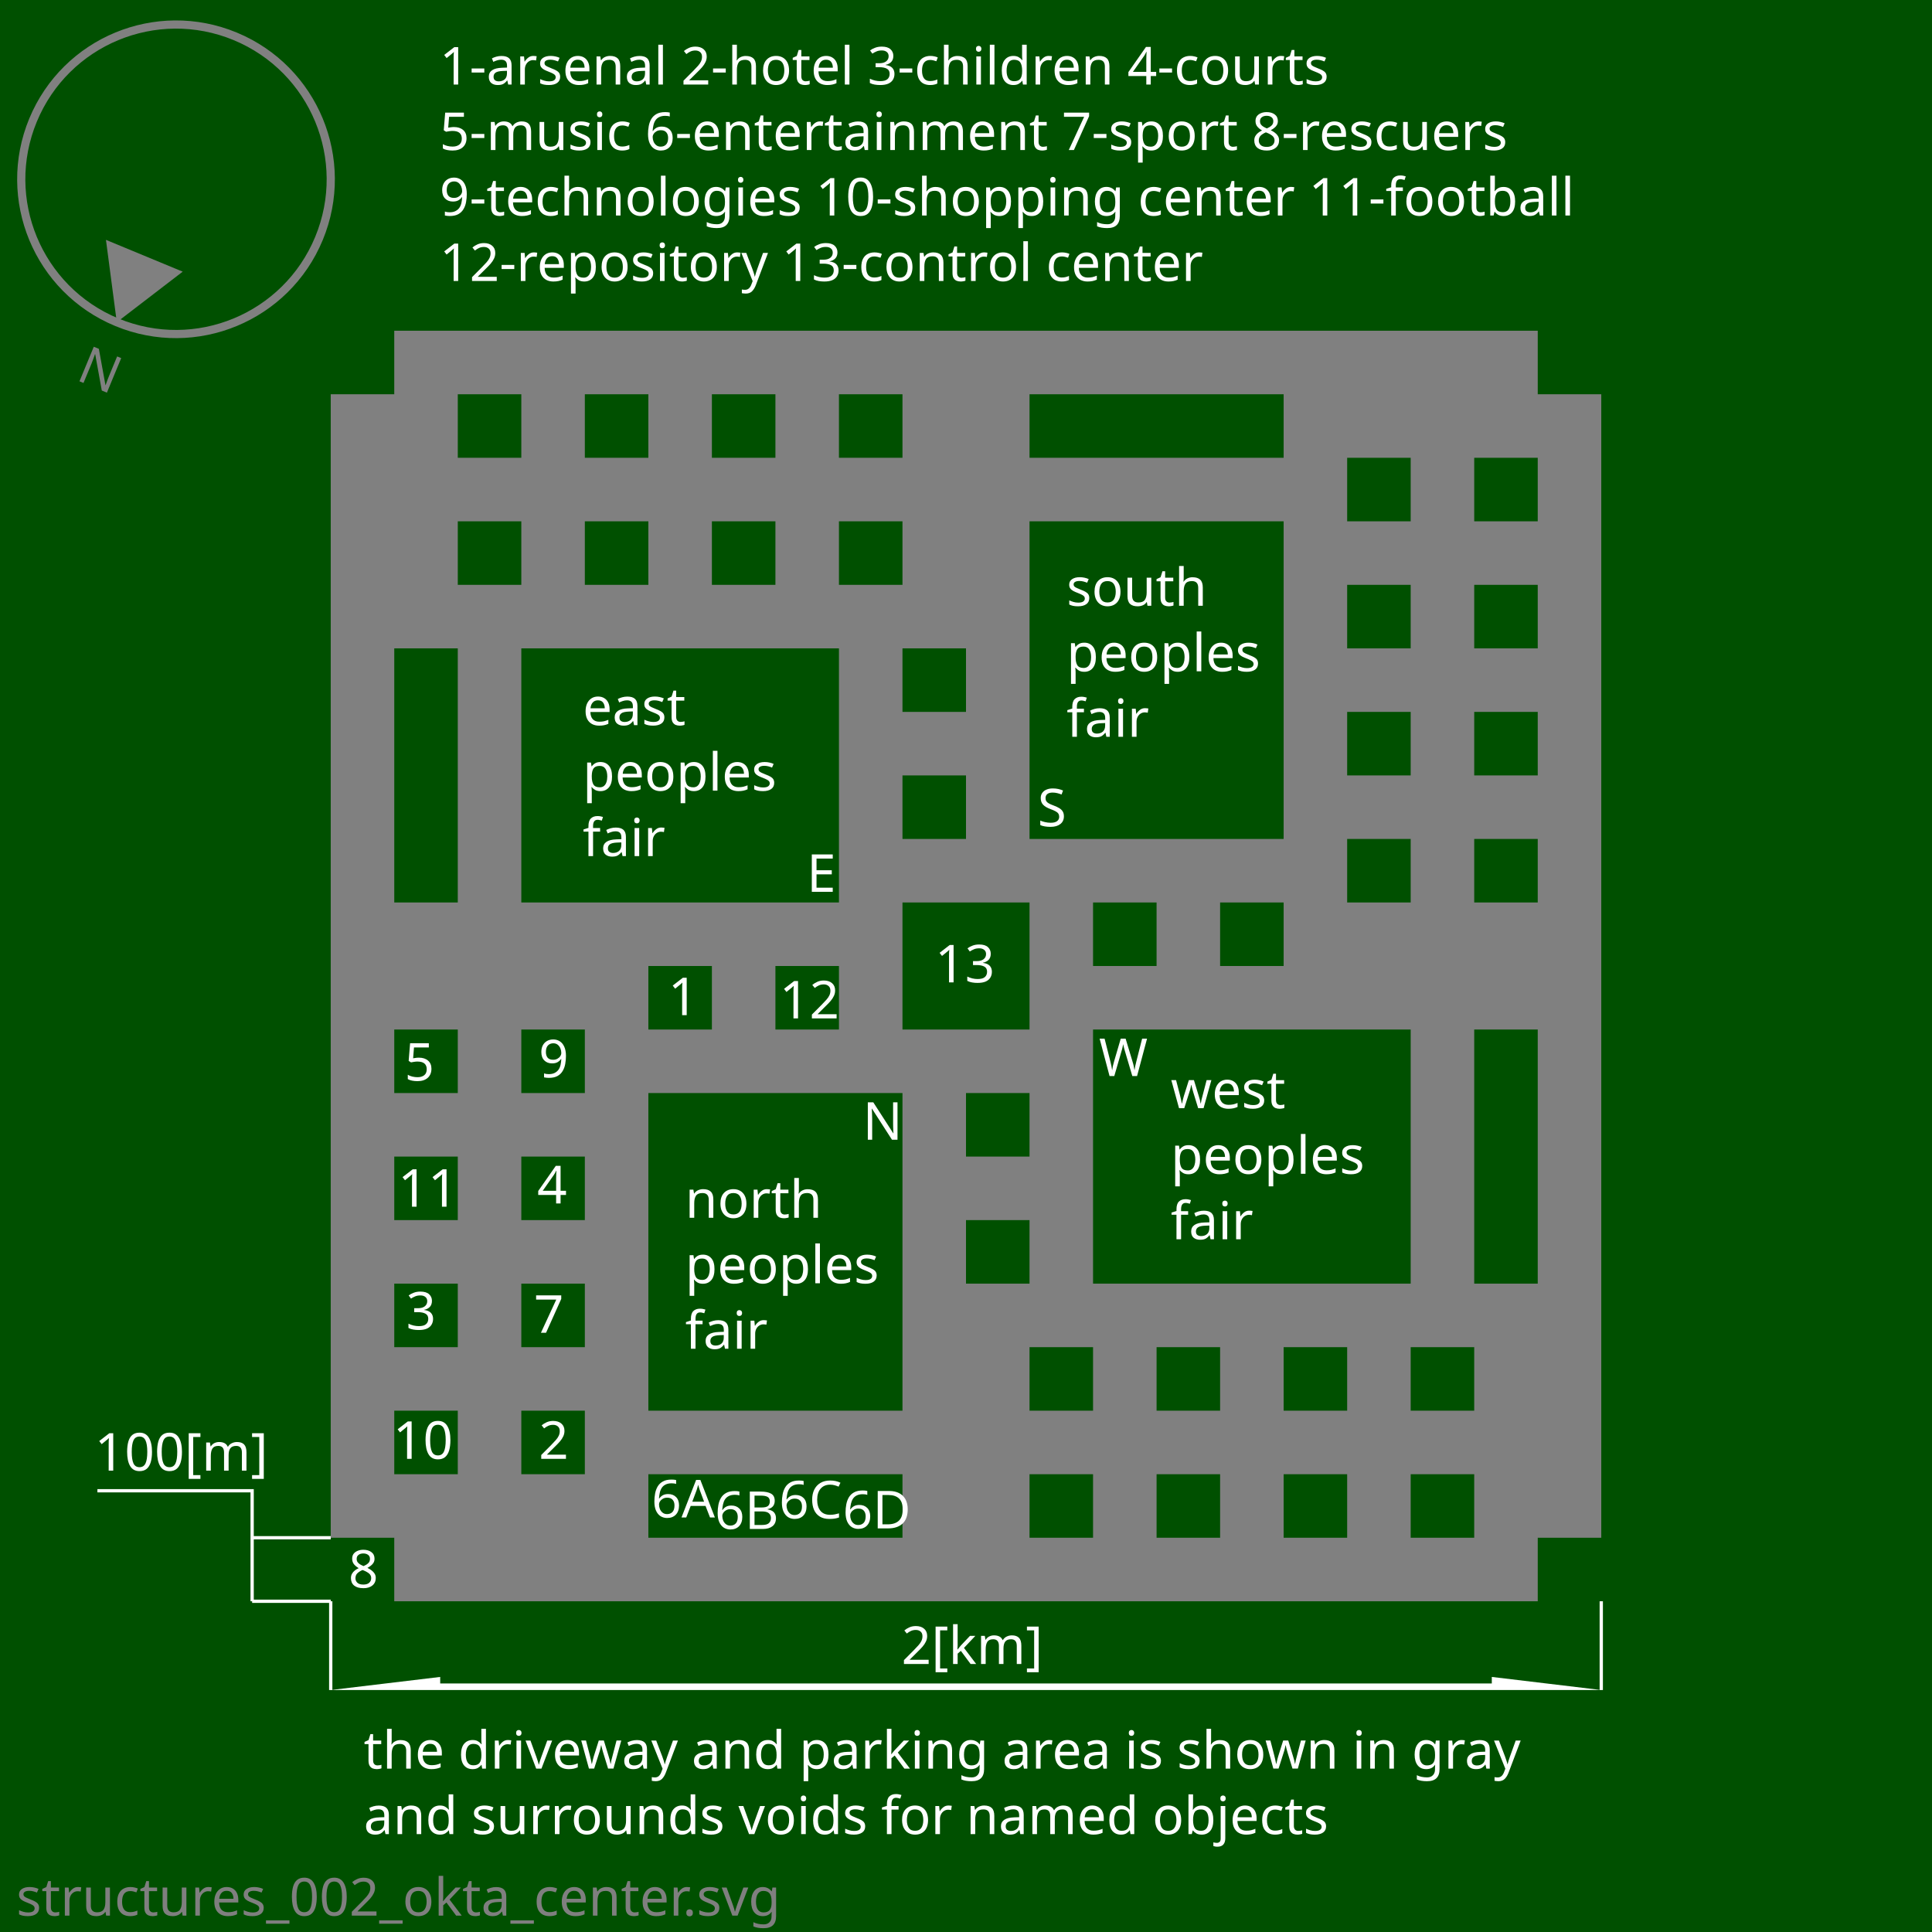
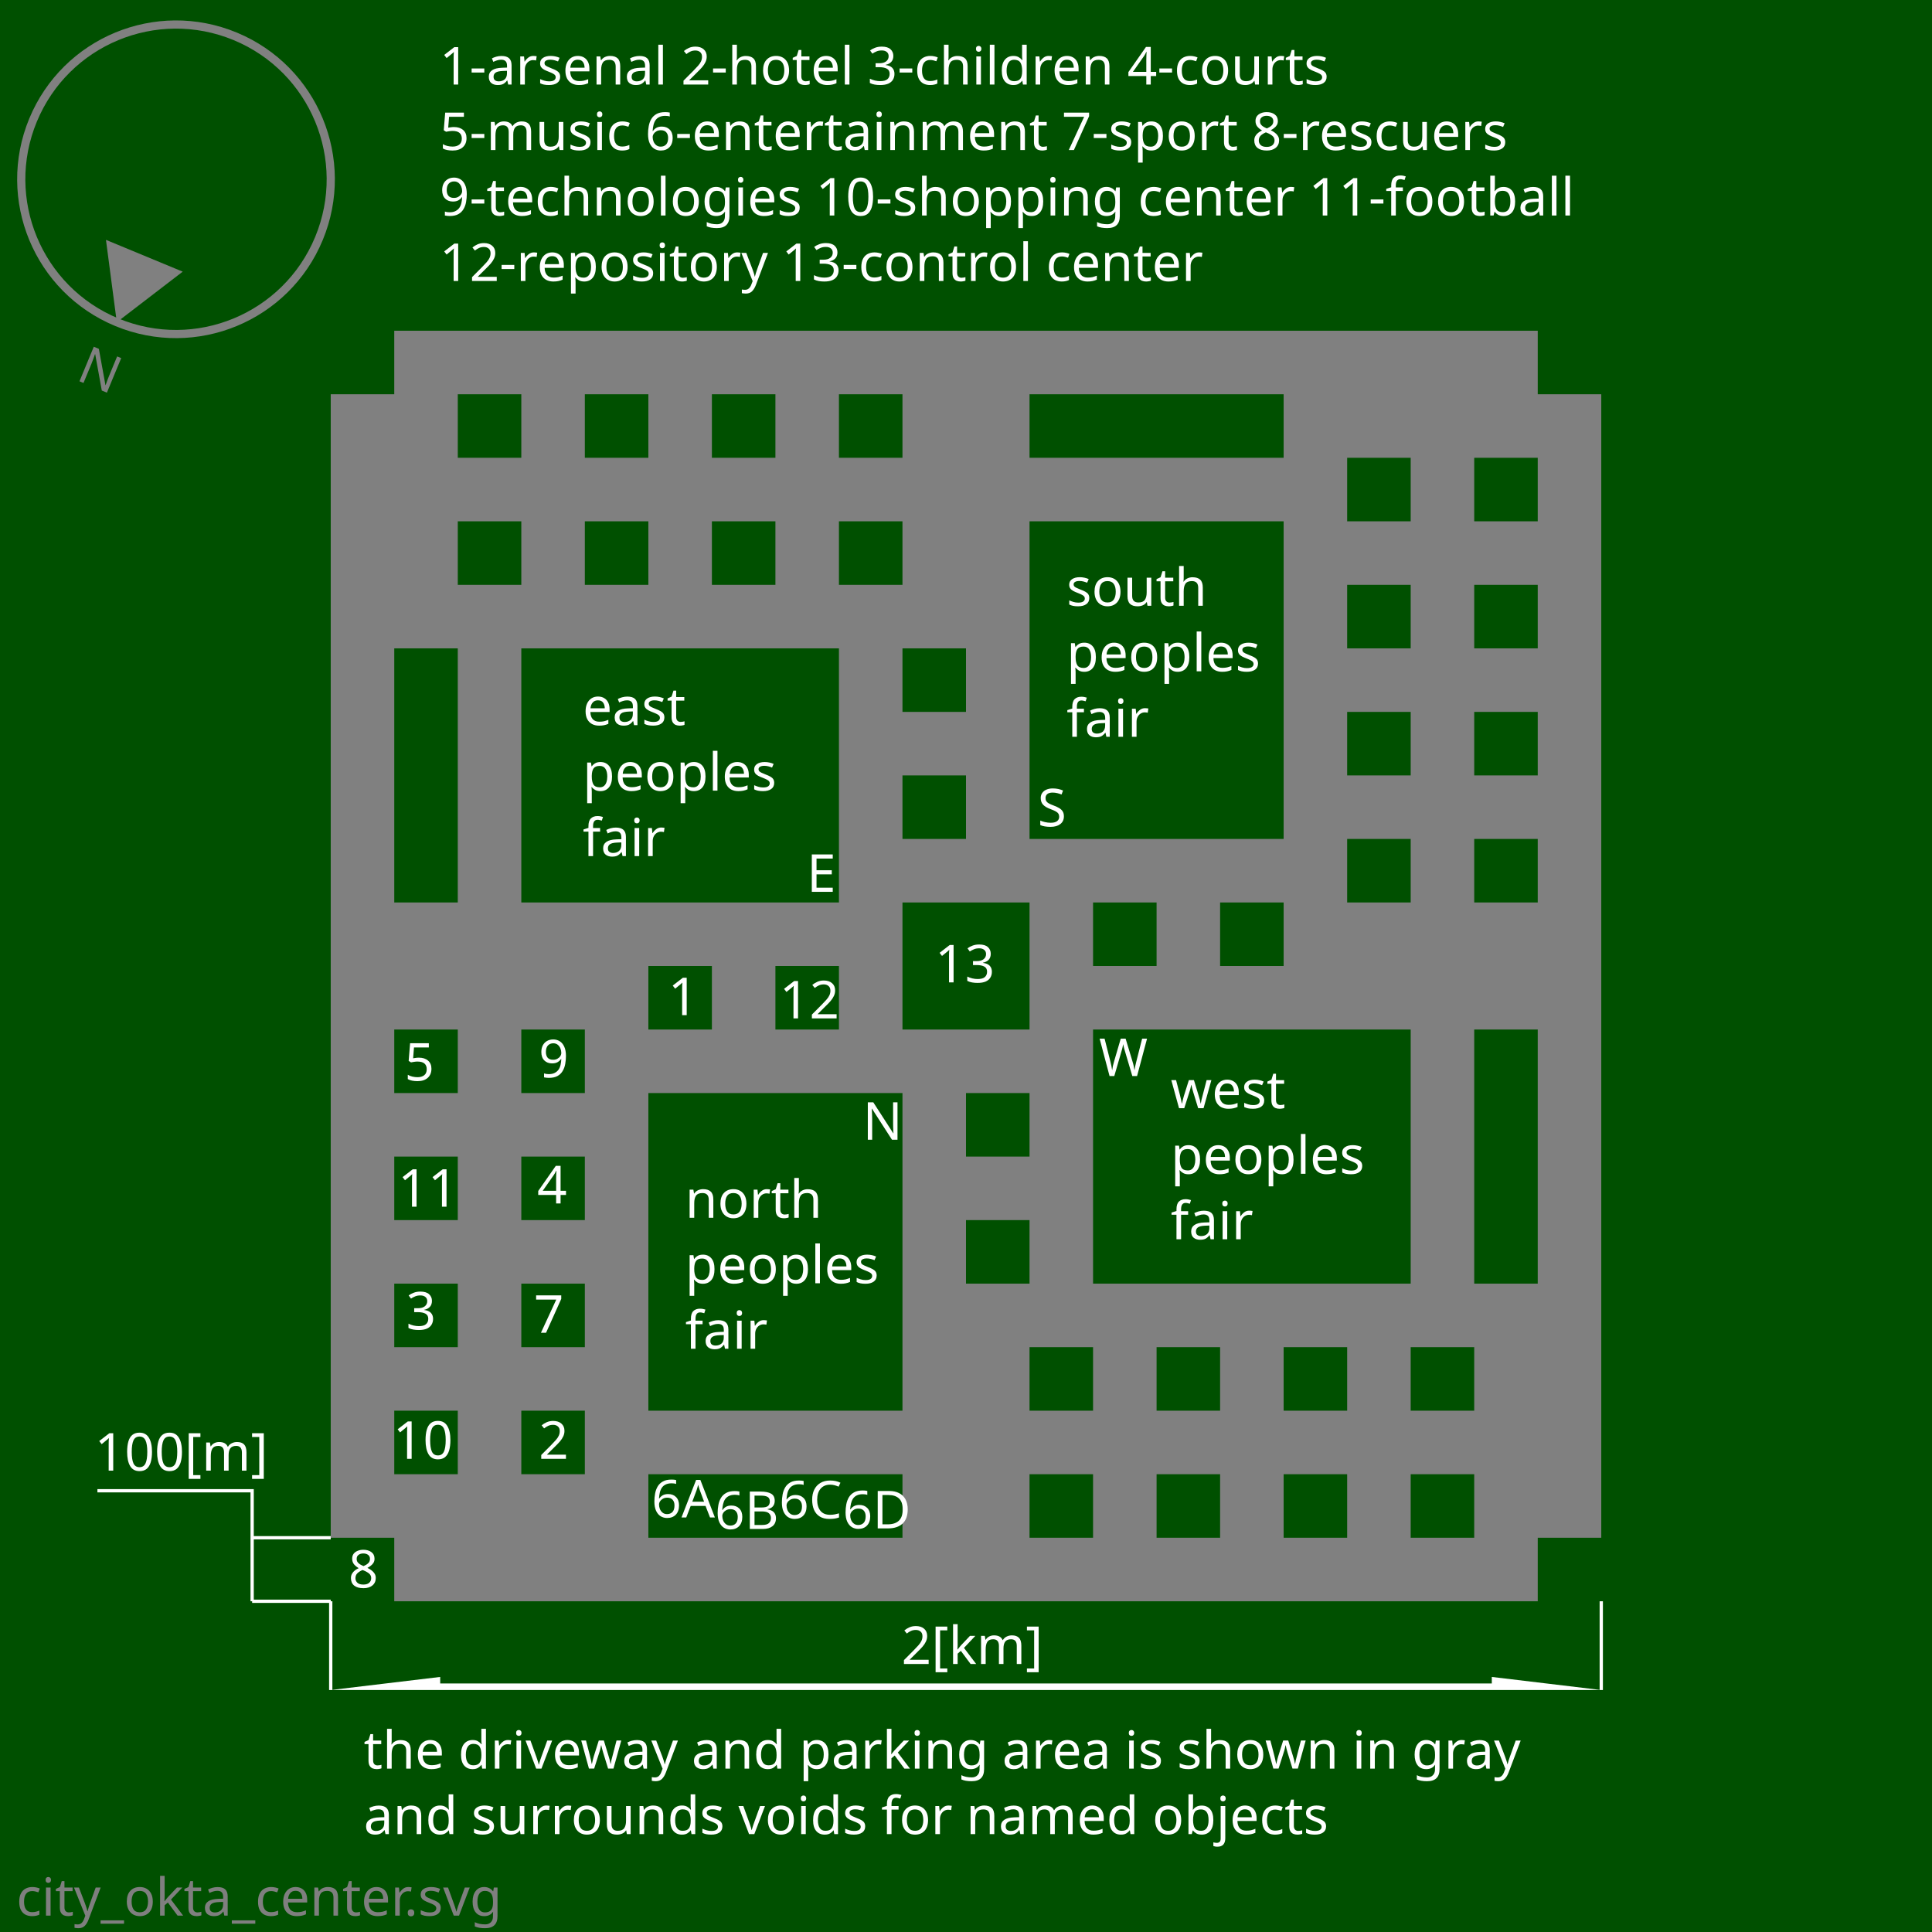
<svg xmlns="http://www.w3.org/2000/svg" width="590" height="590" id="svg2" version="1.1">
  <defs id="defs3">
    <style id="style5" type="text/css">
    @font-face {font-family: 'PT Sans'; 
	src: url('fonts/pts55f_w.eot'); 
	src: local('PT Sans'), url('fonts/PTS55F_W.woff') format('woff'),url('fonts/PTS55F_W.ttf') format('truetype');
	}

   </style>
  </defs>
  <g style="display:inline" transform="translate(0,-462.3622)" id="layer1">
    <rect y="462.362" x="0" height="590" width="590" id="rect2984-1" style="display:inline;fill:#005000;fill-opacity:1;stroke:none" />
  </g>
  <g style="display:inline" id="layer3">
    <path id="path3082-1-9" d="m 120.4,101 v 19.4 H 101 v 349.2 h 19.4 V 489 H 469.6 V 469.6 H 489 V 120.4 H 469.6 V 101 Z m 19.4,19.4 h 19.4 v 19.4 h -19.4 z m 38.8,0 H 198 v 19.4 h -19.4 z m 38.8,0 h 19.4 v 19.4 h -19.4 z m 38.8,0 h 19.4 v 19.4 h -19.4 z m 58.2,0 H 392 v 19.4 h -77.6 z m 97,19.4 h 19.4 v 19.4 h -19.4 z m 38.8,0 h 19.4 v 19.4 h -19.4 z m -310.4,19.4 h 19.4 v 19.4 h -19.4 z m 38.8,0 H 198 v 19.4 h -19.4 z m 38.8,0 h 19.4 v 19.4 h -19.4 z m 38.8,0 h 19.4 v 19.4 h -19.4 z m 58.2,0 H 392 v 97 h -77.6 z m 97,19.4 h 19.4 V 198 h -19.4 z m 38.8,0 h 19.4 V 198 H 450.2 Z M 120.4,198 h 19.4 v 77.6 h -19.4 z m 38.8,0 h 97 v 77.6 h -97 z m 116.4,0 H 295 v 19.4 h -19.4 z m 135.8,19.4 h 19.4 v 19.4 h -19.4 z m 38.8,0 h 19.4 v 19.4 H 450.2 Z M 275.6,236.8 H 295 v 19.4 h -19.4 z m 135.8,19.4 h 19.4 v 19.4 h -19.4 z m 38.8,0 h 19.4 v 19.4 h -19.4 z m -174.6,19.4 h 38.8 v 38.8 h -38.8 z m 58.2,0 h 19.4 V 295 h -19.4 z m 38.8,0 H 392 V 295 H 372.6 Z M 198,295 h 19.4 v 19.4 H 198 Z m 38.8,0 h 19.4 v 19.4 h -19.4 z m -116.4,19.4 h 19.4 v 19.4 h -19.4 z m 38.8,0 h 19.4 v 19.4 h -19.4 z m 174.6,0 h 97 V 392 h -97 z m 116.4,0 h 19.4 V 392 H 450.2 Z M 198,333.8 h 77.6 v 97 H 198 Z m 97,0 h 19.4 v 19.4 H 295 Z m -174.6,19.4 h 19.4 v 19.4 h -19.4 z m 38.8,0 h 19.4 v 19.4 H 159.2 Z M 295,372.6 h 19.4 V 392 H 295 Z M 120.4,392 h 19.4 v 19.4 h -19.4 z m 38.8,0 h 19.4 v 19.4 h -19.4 z m 155.2,19.4 h 19.4 v 19.4 h -19.4 z m 38.8,0 h 19.4 v 19.4 h -19.4 z m 38.8,0 h 19.4 v 19.4 H 392 Z m 38.8,0 h 19.4 v 19.4 h -19.4 z m -310.4,19.4 h 19.4 v 19.4 h -19.4 z m 38.8,0 h 19.4 v 19.4 h -19.4 z m 38.8,19.4 h 77.6 v 19.4 H 198 Z m 116.4,0 h 19.4 v 19.4 h -19.4 z m 38.8,0 h 19.4 v 19.4 h -19.4 z m 38.8,0 h 19.4 v 19.4 H 392 Z m 38.8,0 h 19.4 v 19.4 h -19.4 z" style="display:inline;fill:#808080;fill-opacity:1;stroke:none" />
  </g>
  <g style="display:inline" id="layer6">
    <text id="text2986-4-95" y="585" x="5" style="font-style:normal;font-weight:normal;line-height:0%;font-family:sans-serif;letter-spacing:0px;word-spacing:0px;display:inline;fill:#7f7f7f;fill-opacity:1;stroke:none" xml:space="preserve">
-       <tspan style="font-style:normal;font-variant:normal;font-weight:normal;font-stretch:normal;font-size:16px;line-height:1.25;font-family:'PT Sans';fill:#7f7f7f;fill-opacity:1" y="585" x="5" id="tspan2988-0-43">structures_002_okta_center.svg</tspan>
+       <tspan style="font-style:normal;font-variant:normal;font-weight:normal;font-stretch:normal;font-size:16px;line-height:1.25;font-family:'PT Sans';fill:#7f7f7f;fill-opacity:1" y="585" x="5" id="tspan2988-0-43">city_okta_center.svg</tspan>
    </text>
    <circle id="path4432" style="fill:none;stroke:#000000;stroke-width:2.5;stroke-linejoin:miter;stroke-miterlimit:4;stroke-dasharray:none;stroke-opacity:1" cx="-1150" cy="-460" r="50" />
    <path transform="translate(-50,-15.5)" d="m -1100,-394.5 -13.423,-23.25 26.847,0 z" id="path4434" style="fill:#383838;fill-opacity:1;stroke:none" />
    <text transform="rotate(22.5)" id="text2986-4-12-34" y="98.29" x="65.439" style="font-style:normal;font-weight:normal;line-height:0%;font-family:sans-serif;letter-spacing:0px;word-spacing:0px;display:inline;fill:#808080;fill-opacity:1;stroke:none" xml:space="preserve">
      <tspan style="font-style:normal;font-variant:normal;font-weight:normal;font-stretch:normal;font-size:16px;line-height:1.25;font-family:'PT Sans';fill:#808080;fill-opacity:1" y="98.29" x="65.439" id="tspan2988-0-3-46">N</tspan>
    </text>
    <circle id="path4432-0" style="fill:none;stroke:#808080;stroke-width:2.646;stroke-linejoin:miter;stroke-miterlimit:4;stroke-dasharray:none;stroke-opacity:1" transform="matrix(0.8730662,0.3616358,-0.3616358,0.8730662,891.4236,872.2417)" cx="-1150" cy="-460" r="50" />
    <path transform="matrix(0.8730662,0.3616358,-0.3616358,0.8730662,853.3756,840.6273)" d="m -1100,-394.5 -13.423,-23.25 26.847,0 z" id="path4434-6" style="fill:#808080;fill-opacity:1;stroke:none" />
    <text id="text2986-4-12-6" y="348.058" x="263.473" style="font-style:normal;font-weight:normal;line-height:0%;font-family:sans-serif;letter-spacing:0px;word-spacing:0px;display:inline;fill:#ffffff;fill-opacity:1;stroke:none" xml:space="preserve">
      <tspan style="font-style:normal;font-variant:normal;font-weight:normal;font-stretch:normal;font-size:16px;line-height:1.25;font-family:'PT Sans';fill:#ffffff;fill-opacity:1" y="348.058" x="263.473" id="tspan2988-0-3-18">N</tspan>
    </text>
    <text id="text2986-4-12-6-4" y="252.35" x="316.866" style="font-style:normal;font-weight:normal;line-height:0%;font-family:sans-serif;letter-spacing:0px;word-spacing:0px;display:inline;fill:#ffffff;fill-opacity:1;stroke:none" xml:space="preserve">
      <tspan style="font-style:normal;font-variant:normal;font-weight:normal;font-stretch:normal;font-size:16px;line-height:1.25;font-family:'PT Sans';fill:#ffffff;fill-opacity:1" y="252.35" x="316.866" id="tspan2988-0-3-18-9">S</tspan>
    </text>
    <text id="text2986-4-12-6-6" y="272.35" x="246.366" style="font-style:normal;font-weight:normal;line-height:0%;font-family:sans-serif;letter-spacing:0px;word-spacing:0px;display:inline;fill:#ffffff;fill-opacity:1;stroke:none" xml:space="preserve">
      <tspan style="font-style:normal;font-variant:normal;font-weight:normal;font-stretch:normal;font-size:16px;line-height:1.25;font-family:'PT Sans';fill:#ffffff;fill-opacity:1" y="272.35" x="246.366" id="tspan2988-0-3-18-3">E</tspan>
    </text>
    <text id="text2986-4-12-6-7" y="328.6" x="335.616" style="font-style:normal;font-weight:normal;line-height:0%;font-family:sans-serif;letter-spacing:0px;word-spacing:0px;display:inline;fill:#ffffff;fill-opacity:1;stroke:none" xml:space="preserve">
      <tspan style="font-style:normal;font-variant:normal;font-weight:normal;font-stretch:normal;font-size:16px;line-height:1.25;font-family:'PT Sans';fill:#ffffff;fill-opacity:1" y="328.6" x="335.616" id="tspan2988-0-3-18-8">W</tspan>
    </text>
    <text id="text2986-4-12-4-8-1-1" y="300.004" x="285.52" style="font-style:normal;font-weight:normal;line-height:0%;font-family:sans-serif;letter-spacing:0px;word-spacing:0px;display:inline;fill:#ffffff;fill-opacity:1;stroke:none" xml:space="preserve">
      <tspan style="font-style:normal;font-variant:normal;font-weight:normal;font-stretch:normal;font-size:16px;line-height:1.25;font-family:'PT Sans';fill:#ffffff;fill-opacity:1" y="300.004" x="285.52" id="tspan2988-0-3-2-6-3-7">13</tspan>
    </text>
    <text id="text2986-4-12-4-8-1-4" y="311.004" x="238.02" style="font-style:normal;font-weight:normal;line-height:0%;font-family:sans-serif;letter-spacing:0px;word-spacing:0px;display:inline;fill:#ffffff;fill-opacity:1;stroke:none" xml:space="preserve">
      <tspan style="font-style:normal;font-variant:normal;font-weight:normal;font-stretch:normal;font-size:16px;line-height:1.25;font-family:'PT Sans';fill:#ffffff;fill-opacity:1" y="311.004" x="238.02" id="tspan2988-0-3-2-6-3-0">12</tspan>
    </text>
    <text id="text2986-4-12-4-8-1-9" y="310.004" x="204.02" style="font-style:normal;font-weight:normal;line-height:0%;font-family:sans-serif;letter-spacing:0px;word-spacing:0px;display:inline;fill:#ffffff;fill-opacity:1;stroke:none" xml:space="preserve">
      <tspan style="font-style:normal;font-variant:normal;font-weight:normal;font-stretch:normal;font-size:16px;line-height:1.25;font-family:'PT Sans';fill:#ffffff;fill-opacity:1" y="310.004" x="204.02" id="tspan2988-0-3-2-6-3-4">1</tspan>
    </text>
    <text id="text2986-4-12-4-8-1-8" y="330.004" x="123.52" style="font-style:normal;font-weight:normal;line-height:0%;font-family:sans-serif;letter-spacing:0px;word-spacing:0px;display:inline;fill:#ffffff;fill-opacity:1;stroke:none" xml:space="preserve">
      <tspan style="font-style:normal;font-variant:normal;font-weight:normal;font-stretch:normal;font-size:16px;line-height:1.25;font-family:'PT Sans';fill:#ffffff;fill-opacity:1" y="330.004" x="123.52" id="tspan2988-0-3-2-6-3-8">5</tspan>
    </text>
    <text id="text2986-4-12-4-8-1-2" y="329.004" x="164.52" style="font-style:normal;font-weight:normal;line-height:0%;font-family:sans-serif;letter-spacing:0px;word-spacing:0px;display:inline;fill:#ffffff;fill-opacity:1;stroke:none" xml:space="preserve">
      <tspan style="font-style:normal;font-variant:normal;font-weight:normal;font-stretch:normal;font-size:16px;line-height:1.25;font-family:'PT Sans';fill:#ffffff;fill-opacity:1" y="329.004" x="164.52" id="tspan2988-0-3-2-6-3-45">9</tspan>
    </text>
    <text id="text2986-4-12-4-8-1-5" y="368.504" x="121.52" style="font-style:normal;font-weight:normal;line-height:0%;font-family:sans-serif;letter-spacing:0px;word-spacing:0px;display:inline;fill:#ffffff;fill-opacity:1;stroke:none" xml:space="preserve">
      <tspan style="font-style:normal;font-variant:normal;font-weight:normal;font-stretch:normal;font-size:16px;line-height:1.25;font-family:'PT Sans';fill:#ffffff;fill-opacity:1" y="368.504" x="121.52" id="tspan2988-0-3-2-6-3-1">11</tspan>
    </text>
    <text id="text2986-4-12-4-8-1-7" y="406.004" x="124.02" style="font-style:normal;font-weight:normal;line-height:0%;font-family:sans-serif;letter-spacing:0px;word-spacing:0px;display:inline;fill:#ffffff;fill-opacity:1;stroke:none" xml:space="preserve">
      <tspan style="font-style:normal;font-variant:normal;font-weight:normal;font-stretch:normal;font-size:16px;line-height:1.25;font-family:'PT Sans';fill:#ffffff;fill-opacity:1" y="406.004" x="124.02" id="tspan2988-0-3-2-6-3-11">3</tspan>
    </text>
    <text id="text2986-4-12-4-8-1-52" y="445.504" x="120.02" style="font-style:normal;font-weight:normal;line-height:0%;font-family:sans-serif;letter-spacing:0px;word-spacing:0px;display:inline;fill:#ffffff;fill-opacity:1;stroke:none" xml:space="preserve">
      <tspan style="font-style:normal;font-variant:normal;font-weight:normal;font-stretch:normal;font-size:16px;line-height:1.25;font-family:'PT Sans';fill:#ffffff;fill-opacity:1" y="445.504" x="120.02" id="tspan2988-0-3-2-6-3-76">10</tspan>
    </text>
    <text id="text2986-4-12-4-8-1-14" y="367.504" x="164.02" style="font-style:normal;font-weight:normal;line-height:0%;font-family:sans-serif;letter-spacing:0px;word-spacing:0px;display:inline;fill:#ffffff;fill-opacity:1;stroke:none" xml:space="preserve">
      <tspan style="font-style:normal;font-variant:normal;font-weight:normal;font-stretch:normal;font-size:16px;line-height:1.25;font-family:'PT Sans';fill:#ffffff;fill-opacity:1" y="367.504" x="164.02" id="tspan2988-0-3-2-6-3-2">4</tspan>
    </text>
    <text id="text2986-4-12-4-8-1-3" y="407.004" x="163.02" style="font-style:normal;font-weight:normal;line-height:0%;font-family:sans-serif;letter-spacing:0px;word-spacing:0px;display:inline;fill:#ffffff;fill-opacity:1;stroke:none" xml:space="preserve">
      <tspan style="font-style:normal;font-variant:normal;font-weight:normal;font-stretch:normal;font-size:16px;line-height:1.25;font-family:'PT Sans';fill:#ffffff;fill-opacity:1" y="407.004" x="163.02" id="tspan2988-0-3-2-6-3-22">7</tspan>
    </text>
    <text id="text2986-4-12-4-8-1-16" y="445.504" x="164.52" style="font-style:normal;font-weight:normal;line-height:0%;font-family:sans-serif;letter-spacing:0px;word-spacing:0px;display:inline;fill:#ffffff;fill-opacity:1;stroke:none" xml:space="preserve">
      <tspan style="font-style:normal;font-variant:normal;font-weight:normal;font-stretch:normal;font-size:16px;line-height:1.25;font-family:'PT Sans';fill:#ffffff;fill-opacity:1" y="445.504" x="164.52" id="tspan2988-0-3-2-6-3-85">2</tspan>
    </text>
    <text id="text2986-4-12-4-8-1-76" y="463.413" x="198.959" style="font-style:normal;font-weight:normal;line-height:0%;font-family:sans-serif;letter-spacing:0px;word-spacing:0px;display:inline;fill:#ffffff;fill-opacity:1;stroke:none" xml:space="preserve">
      <tspan style="font-style:normal;font-variant:normal;font-weight:normal;font-stretch:normal;font-size:16px;line-height:1.25;font-family:'PT Sans';fill:#ffffff;fill-opacity:1" y="463.413" x="198.959" id="tspan2988-0-3-2-6-3-18">6A</tspan>
    </text>
    <text id="text2986-4-12-4-8-1-92" y="466.918" x="218.283" style="font-style:normal;font-weight:normal;line-height:0%;font-family:sans-serif;letter-spacing:0px;word-spacing:0px;display:inline;fill:#ffffff;fill-opacity:1;stroke:none" xml:space="preserve">
      <tspan style="font-style:normal;font-variant:normal;font-weight:normal;font-stretch:normal;font-size:16px;line-height:1.25;font-family:'PT Sans';fill:#ffffff;fill-opacity:1" y="466.918" x="218.283" id="tspan2988-0-3-2-6-3-79">6B</tspan>
    </text>
    <text id="text2986-4-12-4-8-1-54" y="463.706" x="237.899" style="font-style:normal;font-weight:normal;line-height:0%;font-family:sans-serif;letter-spacing:0px;word-spacing:0px;display:inline;fill:#ffffff;fill-opacity:1;stroke:none" xml:space="preserve">
      <tspan style="font-style:normal;font-variant:normal;font-weight:normal;font-stretch:normal;font-size:16px;line-height:1.25;font-family:'PT Sans';fill:#ffffff;fill-opacity:1" y="463.706" x="237.899" id="tspan2988-0-3-2-6-3-3">6C</tspan>
    </text>
    <text id="text2986-4-12-4-8-1-12" y="466.742" x="257.343" style="font-style:normal;font-weight:normal;line-height:0%;font-family:sans-serif;letter-spacing:0px;word-spacing:0px;display:inline;fill:#ffffff;fill-opacity:1;stroke:none" xml:space="preserve">
      <tspan style="font-style:normal;font-variant:normal;font-weight:normal;font-stretch:normal;font-size:16px;line-height:1.25;font-family:'PT Sans';fill:#ffffff;fill-opacity:1" y="466.742" x="257.343" id="tspan2988-0-3-2-6-3-33">6D</tspan>
    </text>
    <text id="text2986-4-12-4-8-1-41" y="371.882" x="209.243" style="font-style:normal;font-weight:normal;line-height:0%;font-family:sans-serif;letter-spacing:0px;word-spacing:0px;display:inline;fill:#ffffff;fill-opacity:1;stroke:none" xml:space="preserve">
      <tspan id="tspan3260" style="font-style:normal;font-variant:normal;font-weight:normal;font-stretch:normal;font-size:16px;line-height:1.25;font-family:'PT Sans';fill:#ffffff;fill-opacity:1" y="371.882" x="209.243">north</tspan>
      <tspan style="font-style:normal;font-variant:normal;font-weight:normal;font-stretch:normal;font-size:16px;line-height:1.25;font-family:'PT Sans';fill:#ffffff;fill-opacity:1" y="391.882" x="209.243" id="tspan950">peoples</tspan>
      <tspan style="font-style:normal;font-variant:normal;font-weight:normal;font-stretch:normal;font-size:16px;line-height:1.25;font-family:'PT Sans';fill:#ffffff;fill-opacity:1" y="411.882" x="209.243" id="tspan952">fair</tspan>
    </text>
    <text id="text2986-4-12-4-8-1-87" y="221.445" x="177.954" style="font-style:normal;font-weight:normal;line-height:0%;font-family:sans-serif;letter-spacing:0px;word-spacing:0px;display:inline;fill:#ffffff;fill-opacity:1;stroke:none" xml:space="preserve">
      <tspan id="tspan3282" style="font-style:normal;font-variant:normal;font-weight:normal;font-stretch:normal;font-size:16px;line-height:1.25;font-family:'PT Sans';fill:#ffffff;fill-opacity:1" y="221.445" x="177.954">east</tspan>
      <tspan style="font-style:normal;font-variant:normal;font-weight:normal;font-stretch:normal;font-size:16px;line-height:1.25;font-family:'PT Sans';fill:#ffffff;fill-opacity:1" y="241.445" x="177.954" id="tspan932">peoples</tspan>
      <tspan style="font-style:normal;font-variant:normal;font-weight:normal;font-stretch:normal;font-size:16px;line-height:1.25;font-family:'PT Sans';fill:#ffffff;fill-opacity:1" y="261.445" x="177.954" id="tspan934">fair</tspan>
    </text>
    <text id="text2986-4-12-4-8-1-41-7" y="185.001" x="325.708" style="font-style:normal;font-weight:normal;line-height:0%;font-family:sans-serif;letter-spacing:0px;word-spacing:0px;display:inline;fill:#ffffff;fill-opacity:1;stroke:none" xml:space="preserve">
      <tspan id="tspan3260-3" style="font-style:normal;font-variant:normal;font-weight:normal;font-stretch:normal;font-size:16px;line-height:1.25;font-family:'PT Sans';fill:#ffffff;fill-opacity:1" y="185.001" x="325.708">south</tspan>
      <tspan style="font-style:normal;font-variant:normal;font-weight:normal;font-stretch:normal;font-size:16px;line-height:1.25;font-family:'PT Sans';fill:#ffffff;fill-opacity:1" y="205.001" x="325.708" id="tspan941">peoples</tspan>
      <tspan style="font-style:normal;font-variant:normal;font-weight:normal;font-stretch:normal;font-size:16px;line-height:1.25;font-family:'PT Sans';fill:#ffffff;fill-opacity:1" y="225.001" x="325.708" id="tspan943">fair</tspan>
    </text>
    <text id="text2986-4-12-4-8-1-41-1" y="338.444" x="357.527" style="font-style:normal;font-weight:normal;line-height:0%;font-family:sans-serif;letter-spacing:0px;word-spacing:0px;display:inline;fill:#ffffff;fill-opacity:1;stroke:none" xml:space="preserve">
      <tspan id="tspan3260-6" style="font-style:normal;font-variant:normal;font-weight:normal;font-stretch:normal;font-size:16px;line-height:1.25;font-family:'PT Sans';fill:#ffffff;fill-opacity:1" y="338.444" x="357.527">west</tspan>
      <tspan style="font-style:normal;font-variant:normal;font-weight:normal;font-stretch:normal;font-size:16px;line-height:1.25;font-family:'PT Sans';fill:#ffffff;fill-opacity:1" y="358.444" x="357.527" id="tspan959">peoples</tspan>
      <tspan style="font-style:normal;font-variant:normal;font-weight:normal;font-stretch:normal;font-size:16px;line-height:1.25;font-family:'PT Sans';fill:#ffffff;fill-opacity:1" y="378.444" x="357.527" id="tspan961">fair</tspan>
    </text>
    <path id="path3089-1-8-1" d="m 489,516.107 -33.428,-4 v 2 H 295 v 2 z" style="display:inline;fill:#ffffff;fill-opacity:1;stroke:none" />
    <path id="path3089-1-8-1-5" d="m 101,516.107 33.428,-4 v 2 H 295 v 2 z" style="display:inline;fill:#ffffff;fill-opacity:1;stroke:none" />
    <text id="text2986-4-12-4-8-1-16-0" y="508.152" x="275.282" style="font-style:normal;font-weight:normal;line-height:0%;font-family:sans-serif;letter-spacing:0px;word-spacing:0px;display:inline;fill:#ffffff;fill-opacity:1;stroke:none" xml:space="preserve">
      <tspan style="font-style:normal;font-variant:normal;font-weight:normal;font-stretch:normal;font-size:16px;line-height:1.25;font-family:'PT Sans';fill:#ffffff;fill-opacity:1" y="508.152" x="275.282" id="tspan2988-0-3-2-6-3-85-2">2[km]</tspan>
    </text>
    <path id="path4151" d="m 101,489 v 27.107" style="fill:none;stroke:#ffffff;stroke-width:1px;stroke-linecap:butt;stroke-linejoin:miter;stroke-opacity:1" />
    <path id="path4153" d="m 489,489 v 27.107" style="fill:none;stroke:#ffffff;stroke-width:1px;stroke-linecap:butt;stroke-linejoin:miter;stroke-opacity:1" />
    <text id="text2986-4-12-4-8-1-16-8" y="484.85" x="106.39" style="font-style:normal;font-weight:normal;line-height:0%;font-family:sans-serif;letter-spacing:0px;word-spacing:0px;display:inline;fill:#ffffff;fill-opacity:1;stroke:none" xml:space="preserve">
      <tspan style="font-style:normal;font-variant:normal;font-weight:normal;font-stretch:normal;font-size:16px;line-height:1.25;font-family:'PT Sans';fill:#ffffff;fill-opacity:1" y="484.85" x="106.39" id="tspan2988-0-3-2-6-3-85-6">8</tspan>
    </text>
    <path id="path4180" d="M 101,469.6 H 77" style="fill:#ffffff;fill-opacity:1;stroke:#ffffff;stroke-width:1;stroke-linejoin:miter;stroke-miterlimit:4;stroke-dasharray:none;stroke-opacity:1" />
    <path id="path4182" d="M 101,489 H 77" style="fill:#ffffff;fill-opacity:1;stroke:#ffffff;stroke-width:1;stroke-linejoin:miter;stroke-miterlimit:4;stroke-dasharray:none;stroke-opacity:1" />
    <path id="path4184" d="M 77,489 V 469.6 455.25 H 29.75" style="fill:none;stroke:#ffffff;stroke-width:1;stroke-linejoin:miter;stroke-miterlimit:4;stroke-dasharray:none;stroke-opacity:1" />
    <text id="text2986-4-12-4-8-1-16-02" y="449.1" x="28.89" style="font-style:normal;font-weight:normal;line-height:0%;font-family:sans-serif;letter-spacing:0px;word-spacing:0px;display:inline;fill:#ffffff;fill-opacity:1;stroke:none" xml:space="preserve">
      <tspan style="font-style:normal;font-variant:normal;font-weight:normal;font-stretch:normal;font-size:16px;line-height:1.25;font-family:'PT Sans';fill:#ffffff;fill-opacity:1" y="449.1" x="28.89" id="tspan2988-0-3-2-6-3-85-4">100[m]</tspan>
    </text>
    <text id="text2986-4-12-4-8-1-16-86" y="25.814" x="134.233" style="font-style:normal;font-weight:normal;line-height:0%;font-family:sans-serif;letter-spacing:0px;word-spacing:0px;display:inline;fill:#ffffff;fill-opacity:1;stroke:none" xml:space="preserve">
      <tspan style="font-style:normal;font-variant:normal;font-weight:normal;font-stretch:normal;font-size:16px;line-height:1.25;font-family:'PT Sans';fill:#ffffff;fill-opacity:1" y="25.814" x="134.233" id="tspan2988-0-3-2-6-3-85-5">1-arsenal 2-hotel 3-children 4-courts</tspan>
      <tspan id="tspan4206" style="font-style:normal;font-variant:normal;font-weight:normal;font-stretch:normal;font-size:16px;line-height:1.25;font-family:'PT Sans';fill:#ffffff;fill-opacity:1" y="45.814" x="134.233">5-music 6-entertainment 7-sport 8-rescuers</tspan>
      <tspan id="tspan4208" style="font-style:normal;font-variant:normal;font-weight:normal;font-stretch:normal;font-size:16px;line-height:1.25;font-family:'PT Sans';fill:#ffffff;fill-opacity:1" y="65.814" x="134.233">9-technologies 10-shopping center 11-football</tspan>
      <tspan style="font-style:normal;font-variant:normal;font-weight:normal;font-stretch:normal;font-size:16px;line-height:1.25;font-family:'PT Sans';fill:#ffffff;fill-opacity:1" y="85.814" x="134.233" id="tspan925">12-repository 13-control center</tspan>
    </text>
    <text id="text2986-4-12-4-8-1-16-09" y="540.111" x="111.065" style="font-style:normal;font-weight:normal;line-height:0%;font-family:sans-serif;letter-spacing:0px;word-spacing:0px;display:inline;fill:#ffffff;fill-opacity:1;stroke:none" xml:space="preserve">
      <tspan id="tspan4219" style="font-style:normal;font-variant:normal;font-weight:normal;font-stretch:normal;font-size:16px;line-height:1.25;font-family:'PT Sans';fill:#ffffff;fill-opacity:1" y="540.111" x="111.065">the driveway and parking area is shown in gray</tspan>
      <tspan style="font-style:normal;font-variant:normal;font-weight:normal;font-stretch:normal;font-size:16px;line-height:1.25;font-family:'PT Sans';fill:#ffffff;fill-opacity:1" y="560.111" x="111.065" id="tspan965">and surrounds voids for named objects</tspan>
    </text>
  </g>
</svg>
